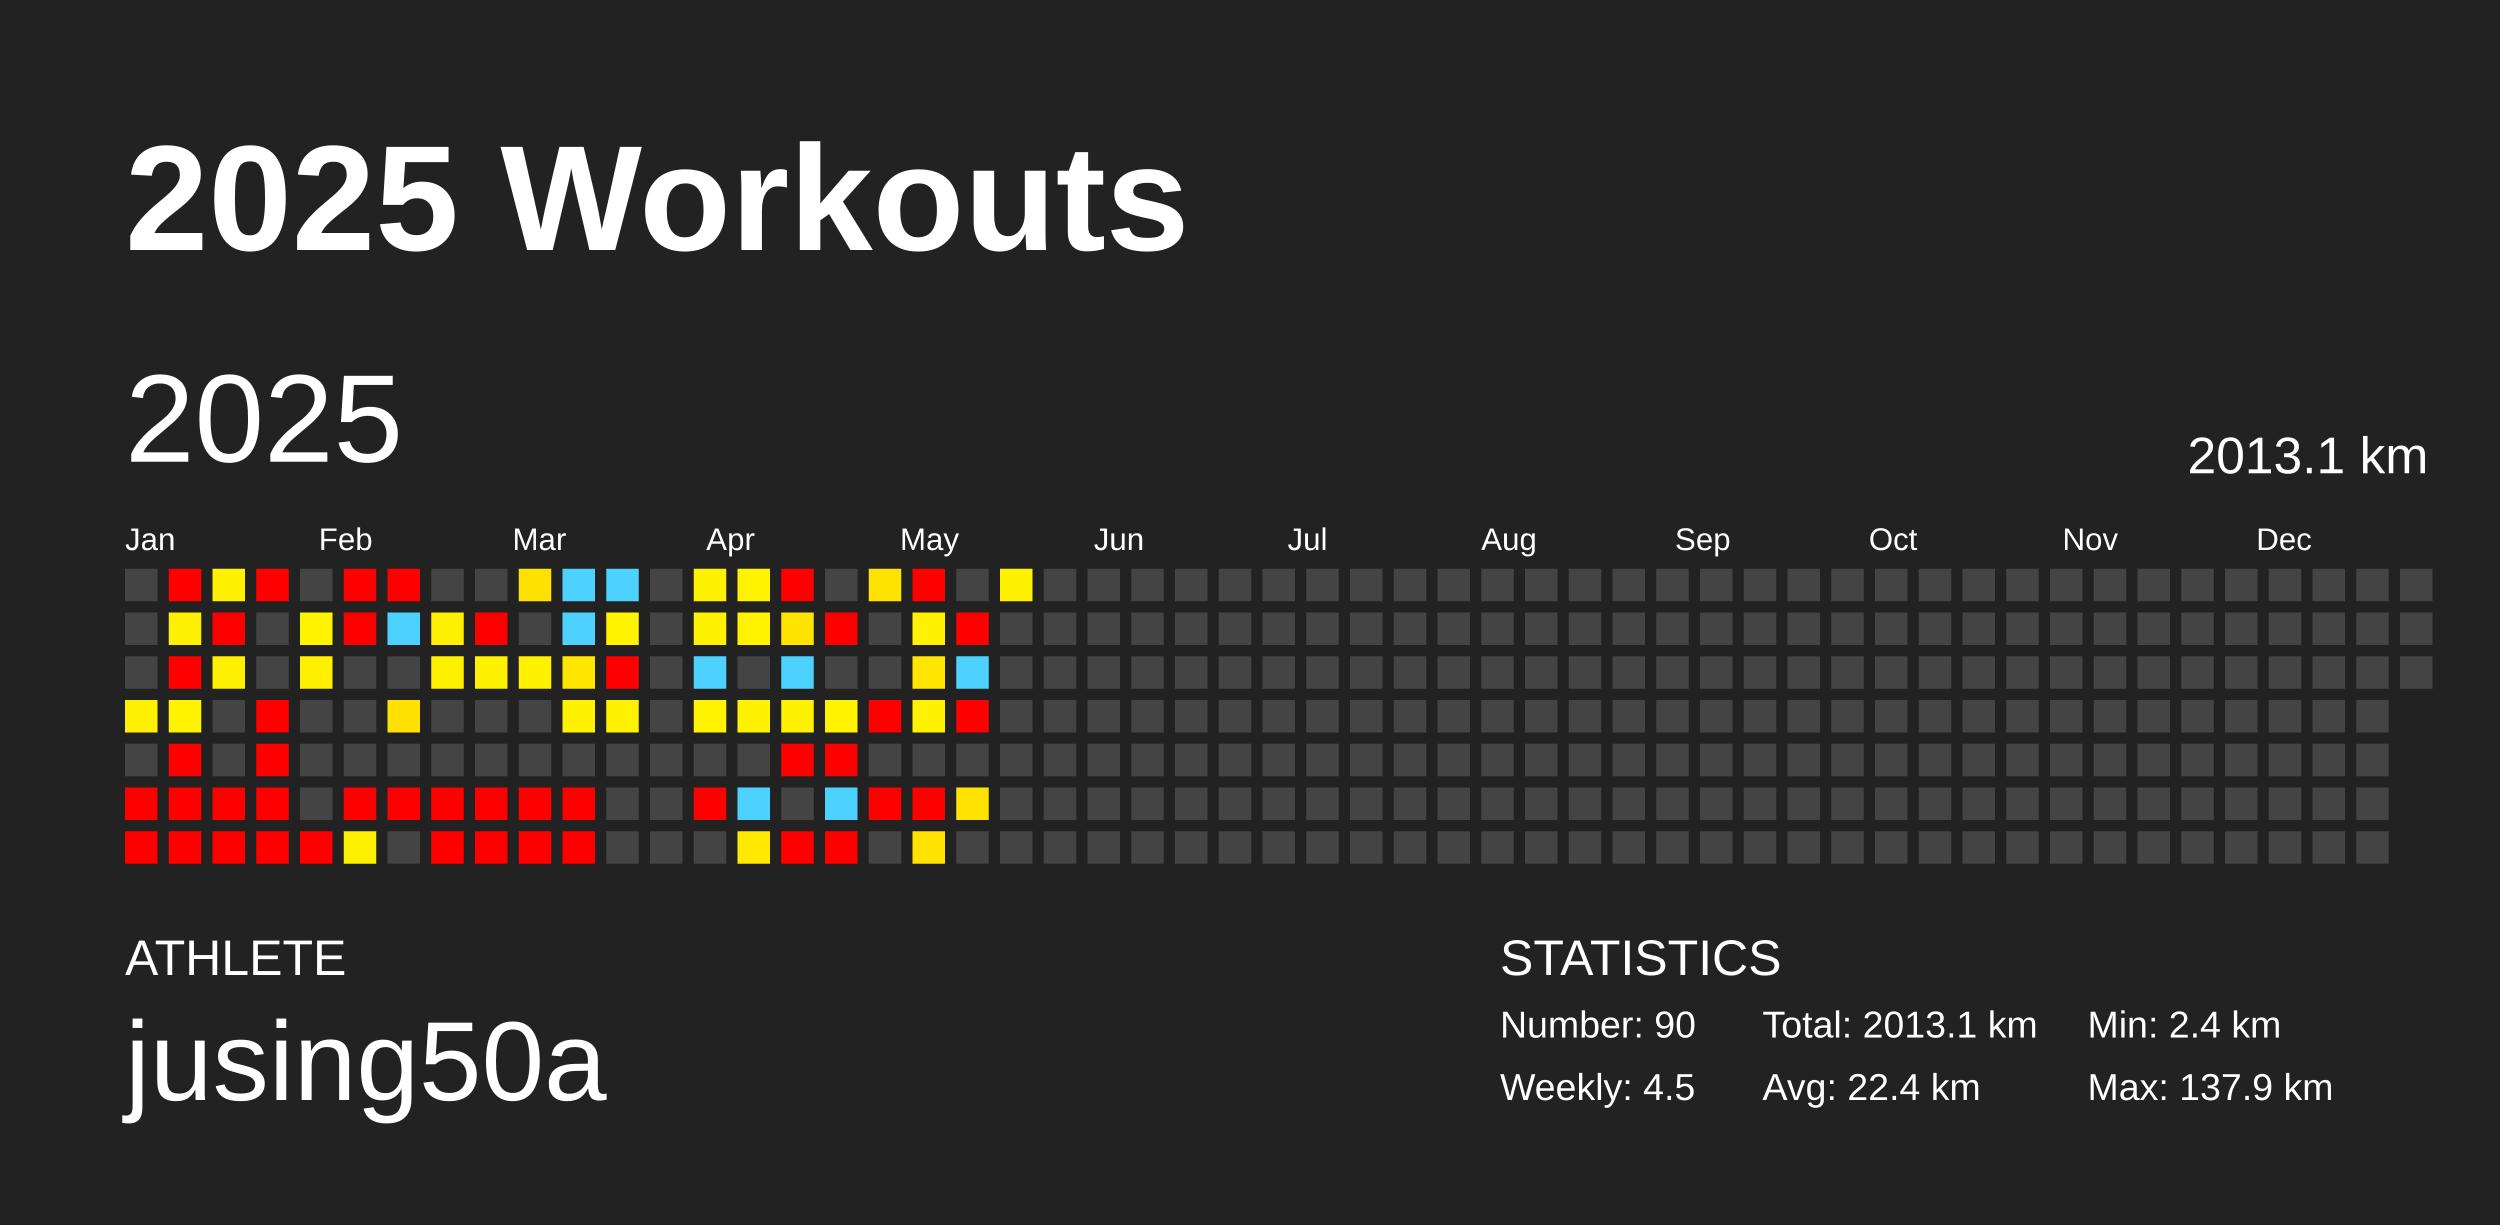
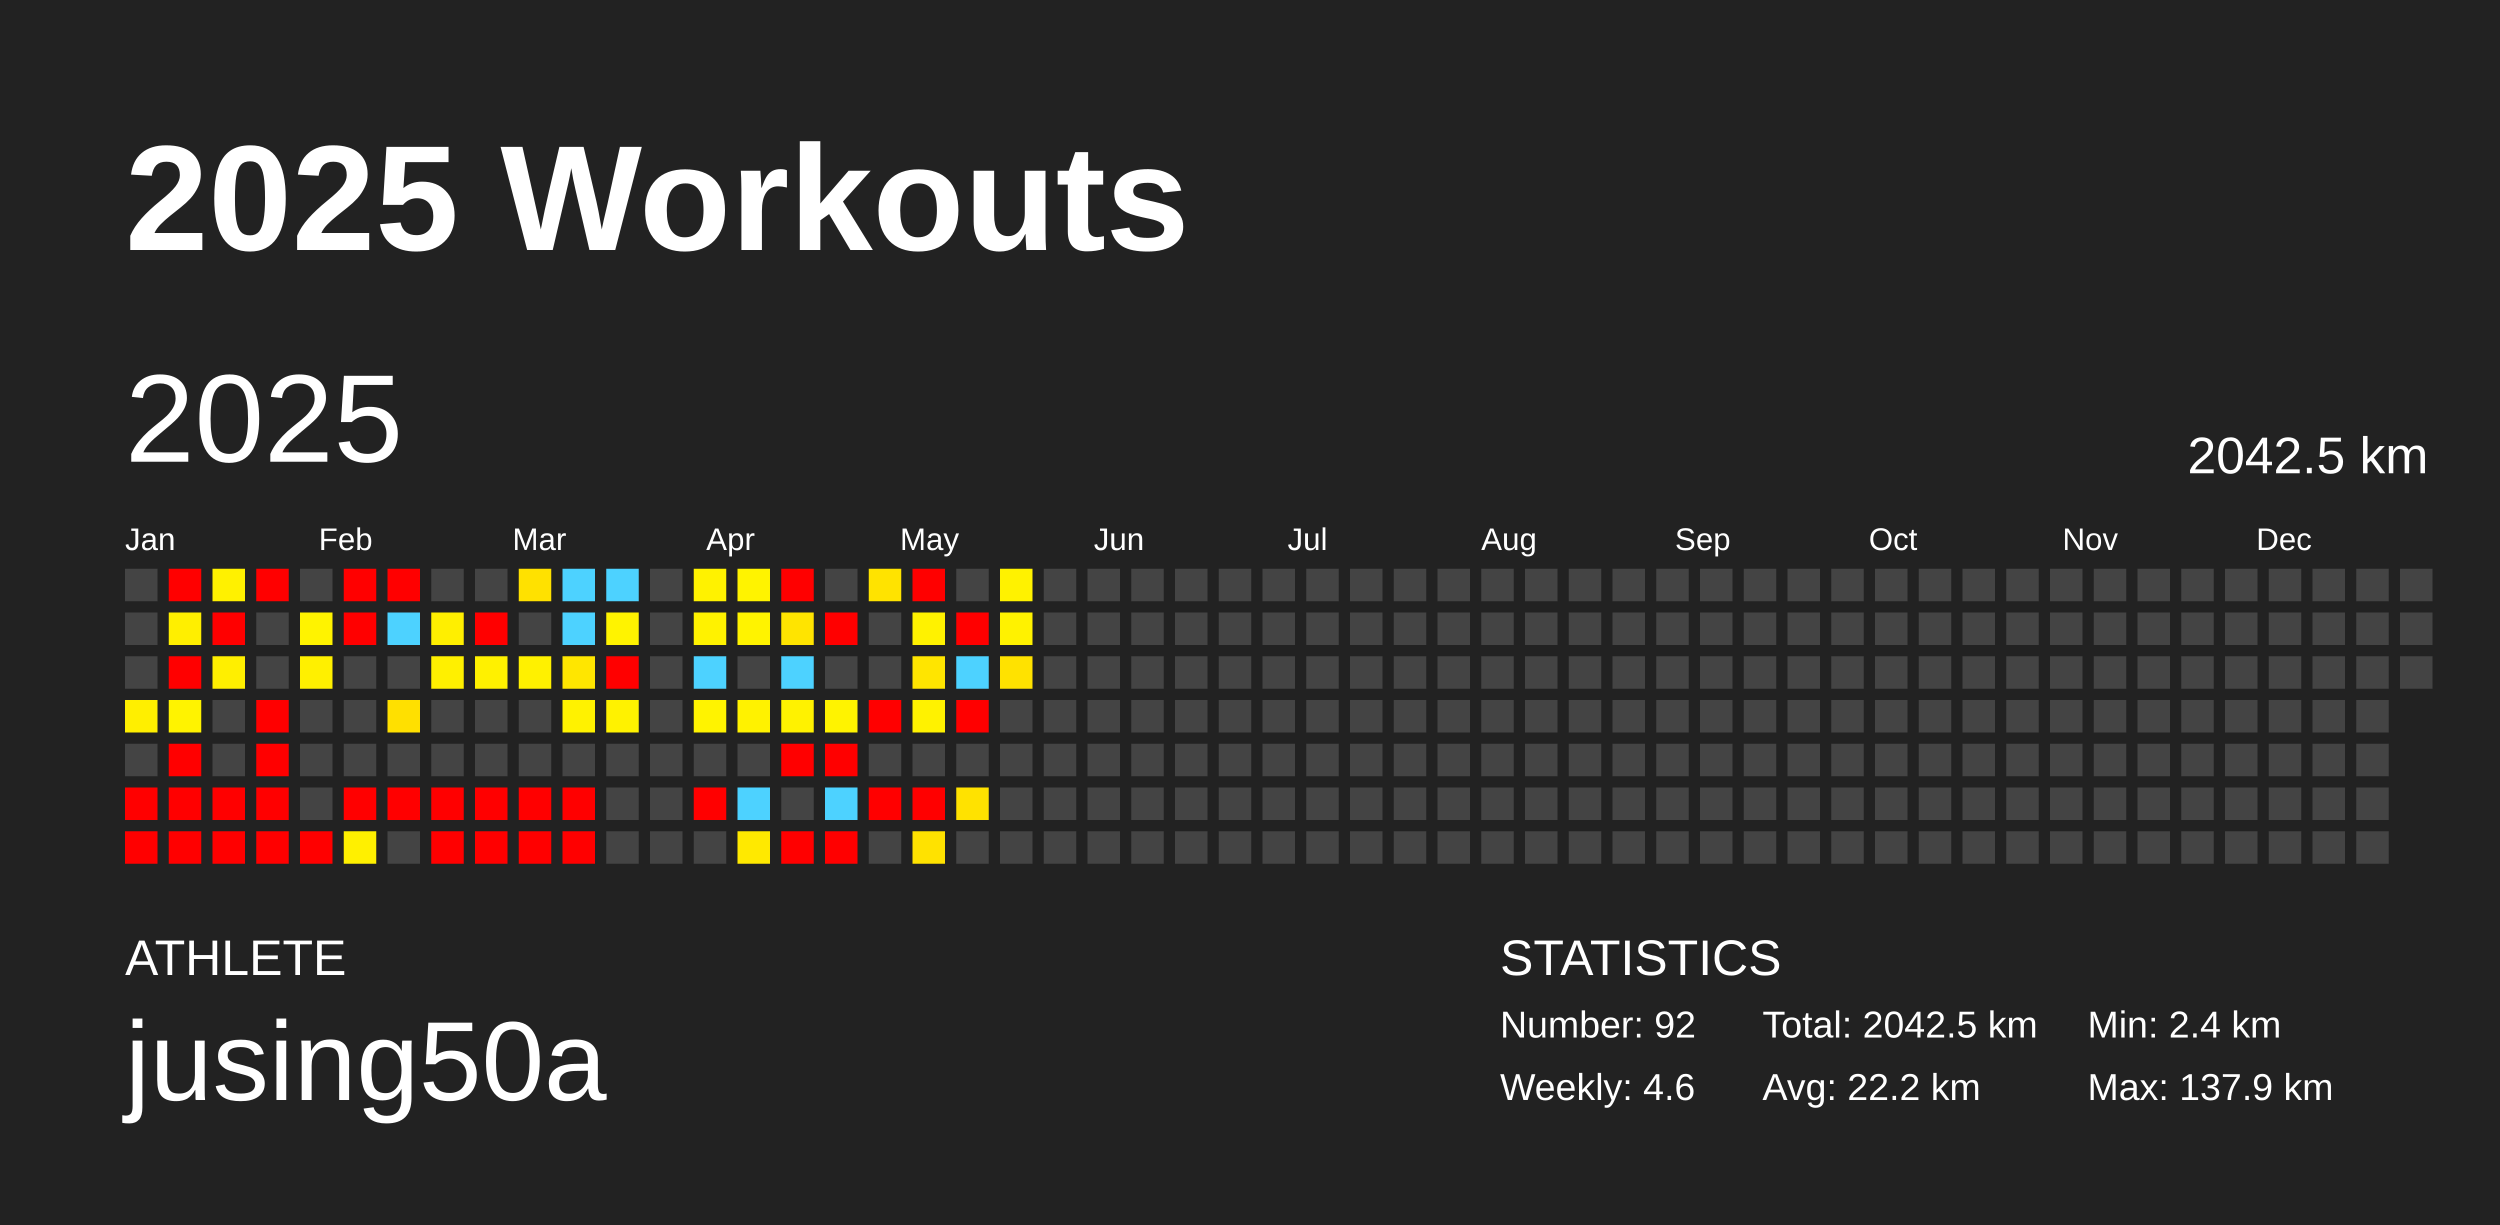
<svg xmlns="http://www.w3.org/2000/svg" baseProfile="full" height="98mm" version="1.1" viewBox="0,0,200,98" width="200mm">
  <defs />
  <rect fill="#222222" height="98" width="200" x="0" y="0" />
  <text fill="#FFFFFF" style="font-size:12px; font-family:Arial; font-weight:bold;" x="10" y="20">2025 Workouts</text>
  <text fill="#FFFFFF" style="font-size:4px; font-family:Arial" x="10" y="78">ATHLETE</text>
  <text fill="#FFFFFF" style="font-size:9px; font-family:Arial" x="10" y="88">jusing50a</text>
  <text fill="#FFFFFF" style="font-size:4px; font-family:Arial" x="120" y="78">STATISTICS</text>
-   <text fill="#FFFFFF" style="font-size:3px; font-family:Arial" x="120" y="83">Number: 90</text>
-   <text fill="#FFFFFF" style="font-size:3px; font-family:Arial" x="120" y="88">Weekly: 4.5</text>
-   <text fill="#FFFFFF" style="font-size:3px; font-family:Arial" x="141" y="83">Total: 2013.1 km</text>
-   <text fill="#FFFFFF" style="font-size:3px; font-family:Arial" x="141" y="88">Avg: 22.4 km</text>
+   <text fill="#FFFFFF" style="font-size:3px; font-family:Arial" x="120" y="83">Number: 92</text>
+   <text fill="#FFFFFF" style="font-size:3px; font-family:Arial" x="120" y="88">Weekly: 4.6</text>
+   <text fill="#FFFFFF" style="font-size:3px; font-family:Arial" x="141" y="83">Total: 2042.5 km</text>
+   <text fill="#FFFFFF" style="font-size:3px; font-family:Arial" x="141" y="88">Avg: 22.2 km</text>
  <text fill="#FFFFFF" style="font-size:3px; font-family:Arial" x="167" y="83">Min: 2.4 km</text>
  <text fill="#FFFFFF" style="font-size:3px; font-family:Arial" x="167" y="88">Max: 137.9 km</text>
  <text dominant-baseline="hanging" fill="#FFFFFF" style="font-size:10.0px; font-family:Arial;" x="10" y="30">2025</text>
-   <text dominant-baseline="hanging" fill="#FFFFFF" style="font-size:4.125px; font-family:Arial;" x="175" y="35">2013.1 km</text>
+   <text dominant-baseline="hanging" fill="#FFFFFF" style="font-size:4.125px; font-family:Arial;" x="175" y="35">2042.5 km</text>
  <text fill="#FFFFFF" style="font-size:2.5px; font-family:Arial" x="10.0" y="44">Jan</text>
  <text fill="#FFFFFF" style="font-size:2.5px; font-family:Arial" x="25.5" y="44">Feb</text>
  <text fill="#FFFFFF" style="font-size:2.5px; font-family:Arial" x="41.0" y="44">Mar</text>
  <text fill="#FFFFFF" style="font-size:2.5px; font-family:Arial" x="56.5" y="44">Apr</text>
  <text fill="#FFFFFF" style="font-size:2.5px; font-family:Arial" x="72.0" y="44">May</text>
  <text fill="#FFFFFF" style="font-size:2.5px; font-family:Arial" x="87.5" y="44">Jun</text>
  <text fill="#FFFFFF" style="font-size:2.5px; font-family:Arial" x="103.0" y="44">Jul</text>
  <text fill="#FFFFFF" style="font-size:2.5px; font-family:Arial" x="118.5" y="44">Aug</text>
  <text fill="#FFFFFF" style="font-size:2.5px; font-family:Arial" x="134.0" y="44">Sep</text>
  <text fill="#FFFFFF" style="font-size:2.5px; font-family:Arial" x="149.5" y="44">Oct</text>
  <text fill="#FFFFFF" style="font-size:2.5px; font-family:Arial" x="165.0" y="44">Nov</text>
  <text fill="#FFFFFF" style="font-size:2.5px; font-family:Arial" x="180.5" y="44">Dec</text>
  <rect fill="#444444" height="2.6" width="2.6" x="10.0" y="45.5" />
  <rect fill="#444444" height="2.6" width="2.6" x="10.0" y="49.0" />
  <rect fill="#444444" height="2.6" width="2.6" x="10.0" y="52.5" />
  <rect fill="#ffef00" height="2.6" width="2.6" x="10.0" y="56.0" />
  <rect fill="#444444" height="2.6" width="2.6" x="10.0" y="59.5" />
  <rect fill="red" height="2.6" width="2.6" x="10.0" y="63.0" />
  <rect fill="red" height="2.6" width="2.6" x="10.0" y="66.5" />
  <rect fill="red" height="2.6" width="2.6" x="13.5" y="45.5" />
  <rect fill="#ffef00" height="2.6" width="2.6" x="13.5" y="49.0" />
  <rect fill="red" height="2.6" width="2.6" x="13.5" y="52.5" />
  <rect fill="#fff300" height="2.6" width="2.6" x="13.5" y="56.0" />
  <rect fill="red" height="2.6" width="2.6" x="13.5" y="59.5" />
  <rect fill="red" height="2.6" width="2.6" x="13.5" y="63.0" />
  <rect fill="red" height="2.6" width="2.6" x="13.5" y="66.5" />
  <rect fill="#fff100" height="2.6" width="2.6" x="17.0" y="45.5" />
  <rect fill="red" height="2.6" width="2.6" x="17.0" y="49.0" />
  <rect fill="#ffef00" height="2.6" width="2.6" x="17.0" y="52.5" />
  <rect fill="#444444" height="2.6" width="2.6" x="17.0" y="56.0" />
  <rect fill="#444444" height="2.6" width="2.6" x="17.0" y="59.5" />
  <rect fill="red" height="2.6" width="2.6" x="17.0" y="63.0" />
  <rect fill="red" height="2.6" width="2.6" x="17.0" y="66.5" />
  <rect fill="red" height="2.6" width="2.6" x="20.5" y="45.5" />
  <rect fill="#444444" height="2.6" width="2.6" x="20.5" y="49.0" />
  <rect fill="#444444" height="2.6" width="2.6" x="20.5" y="52.5" />
  <rect fill="red" height="2.6" width="2.6" x="20.5" y="56.0" />
  <rect fill="red" height="2.6" width="2.6" x="20.5" y="59.5" />
  <rect fill="red" height="2.6" width="2.6" x="20.5" y="63.0" />
  <rect fill="red" height="2.6" width="2.6" x="20.5" y="66.5" />
  <rect fill="#444444" height="2.6" width="2.6" x="24.0" y="45.5" />
  <rect fill="#fff300" height="2.6" width="2.6" x="24.0" y="49.0" />
  <rect fill="#fff000" height="2.6" width="2.6" x="24.0" y="52.5" />
  <rect fill="#444444" height="2.6" width="2.6" x="24.0" y="56.0" />
  <rect fill="#444444" height="2.6" width="2.6" x="24.0" y="59.5" />
  <rect fill="#444444" height="2.6" width="2.6" x="24.0" y="63.0" />
  <rect fill="red" height="2.6" width="2.6" x="24.0" y="66.5" />
  <rect fill="red" height="2.6" width="2.6" x="27.5" y="45.5" />
  <rect fill="red" height="2.6" width="2.6" x="27.5" y="49.0" />
  <rect fill="#444444" height="2.6" width="2.6" x="27.5" y="52.5" />
  <rect fill="#444444" height="2.6" width="2.6" x="27.5" y="56.0" />
  <rect fill="#444444" height="2.6" width="2.6" x="27.5" y="59.5" />
  <rect fill="red" height="2.6" width="2.6" x="27.5" y="63.0" />
  <rect fill="#fff000" height="2.6" width="2.6" x="27.5" y="66.5" />
  <rect fill="red" height="2.6" width="2.6" x="31.0" y="45.5" />
  <rect fill="#4dd2ff" height="2.6" width="2.6" x="31.0" y="49.0" />
  <rect fill="#444444" height="2.6" width="2.6" x="31.0" y="52.5" />
  <rect fill="#ffe000" height="2.6" width="2.6" x="31.0" y="56.0" />
  <rect fill="#444444" height="2.6" width="2.6" x="31.0" y="59.5" />
  <rect fill="red" height="2.6" width="2.6" x="31.0" y="63.0" />
  <rect fill="#444444" height="2.6" width="2.6" x="31.0" y="66.5" />
  <rect fill="#444444" height="2.6" width="2.6" x="34.5" y="45.5" />
  <rect fill="#ffef00" height="2.6" width="2.6" x="34.5" y="49.0" />
  <rect fill="#fff000" height="2.6" width="2.6" x="34.5" y="52.5" />
  <rect fill="#444444" height="2.6" width="2.6" x="34.5" y="56.0" />
  <rect fill="#444444" height="2.6" width="2.6" x="34.5" y="59.5" />
  <rect fill="red" height="2.6" width="2.6" x="34.5" y="63.0" />
  <rect fill="red" height="2.6" width="2.6" x="34.5" y="66.5" />
  <rect fill="#444444" height="2.6" width="2.6" x="38.0" y="45.5" />
  <rect fill="red" height="2.6" width="2.6" x="38.0" y="49.0" />
  <rect fill="#fff100" height="2.6" width="2.6" x="38.0" y="52.5" />
  <rect fill="#444444" height="2.6" width="2.6" x="38.0" y="56.0" />
  <rect fill="#444444" height="2.6" width="2.6" x="38.0" y="59.5" />
  <rect fill="red" height="2.6" width="2.6" x="38.0" y="63.0" />
  <rect fill="red" height="2.6" width="2.6" x="38.0" y="66.5" />
  <rect fill="#ffe100" height="2.6" width="2.6" x="41.5" y="45.5" />
  <rect fill="#444444" height="2.6" width="2.6" x="41.5" y="49.0" />
  <rect fill="#fff100" height="2.6" width="2.6" x="41.5" y="52.5" />
  <rect fill="#444444" height="2.6" width="2.6" x="41.5" y="56.0" />
  <rect fill="#444444" height="2.6" width="2.6" x="41.5" y="59.5" />
  <rect fill="red" height="2.6" width="2.6" x="41.5" y="63.0" />
  <rect fill="red" height="2.6" width="2.6" x="41.5" y="66.5" />
  <rect fill="#4dd2ff" height="2.6" width="2.6" x="45.0" y="45.5" />
  <rect fill="#4dd2ff" height="2.6" width="2.6" x="45.0" y="49.0" />
  <rect fill="#ffe600" height="2.6" width="2.6" x="45.0" y="52.5" />
  <rect fill="#fff200" height="2.6" width="2.6" x="45.0" y="56.0" />
  <rect fill="#444444" height="2.6" width="2.6" x="45.0" y="59.5" />
  <rect fill="red" height="2.6" width="2.6" x="45.0" y="63.0" />
  <rect fill="red" height="2.6" width="2.6" x="45.0" y="66.5" />
  <rect fill="#4dd2ff" height="2.6" width="2.6" x="48.5" y="45.5" />
  <rect fill="#fff300" height="2.6" width="2.6" x="48.5" y="49.0" />
  <rect fill="red" height="2.6" width="2.6" x="48.5" y="52.5" />
  <rect fill="#fff200" height="2.6" width="2.6" x="48.5" y="56.0" />
  <rect fill="#444444" height="2.6" width="2.6" x="48.5" y="59.5" />
  <rect fill="#444444" height="2.6" width="2.6" x="48.5" y="63.0" />
  <rect fill="#444444" height="2.6" width="2.6" x="48.5" y="66.5" />
  <rect fill="#444444" height="2.6" width="2.6" x="52.0" y="45.5" />
  <rect fill="#444444" height="2.6" width="2.6" x="52.0" y="49.0" />
  <rect fill="#444444" height="2.6" width="2.6" x="52.0" y="52.5" />
  <rect fill="#444444" height="2.6" width="2.6" x="52.0" y="56.0" />
  <rect fill="#444444" height="2.6" width="2.6" x="52.0" y="59.5" />
  <rect fill="#444444" height="2.6" width="2.6" x="52.0" y="63.0" />
  <rect fill="#444444" height="2.6" width="2.6" x="52.0" y="66.5" />
  <rect fill="#fff200" height="2.6" width="2.6" x="55.5" y="45.5" />
  <rect fill="#fff200" height="2.6" width="2.6" x="55.5" y="49.0" />
  <rect fill="#4dd2ff" height="2.6" width="2.6" x="55.5" y="52.5" />
  <rect fill="#fff300" height="2.6" width="2.6" x="55.5" y="56.0" />
  <rect fill="#444444" height="2.6" width="2.6" x="55.5" y="59.5" />
  <rect fill="red" height="2.6" width="2.6" x="55.5" y="63.0" />
  <rect fill="#444444" height="2.6" width="2.6" x="55.5" y="66.5" />
  <rect fill="#fff300" height="2.6" width="2.6" x="59.0" y="45.5" />
  <rect fill="#fff300" height="2.6" width="2.6" x="59.0" y="49.0" />
  <rect fill="#444444" height="2.6" width="2.6" x="59.0" y="52.5" />
  <rect fill="#fff200" height="2.6" width="2.6" x="59.0" y="56.0" />
  <rect fill="#444444" height="2.6" width="2.6" x="59.0" y="59.5" />
  <rect fill="#4dd2ff" height="2.6" width="2.6" x="59.0" y="63.0" />
  <rect fill="#ffe900" height="2.6" width="2.6" x="59.0" y="66.5" />
  <rect fill="red" height="2.6" width="2.6" x="62.5" y="45.5" />
  <rect fill="#ffe400" height="2.6" width="2.6" x="62.5" y="49.0" />
  <rect fill="#4dd2ff" height="2.6" width="2.6" x="62.5" y="52.5" />
  <rect fill="#fff200" height="2.6" width="2.6" x="62.5" y="56.0" />
  <rect fill="red" height="2.6" width="2.6" x="62.5" y="59.5" />
  <rect fill="#444444" height="2.6" width="2.6" x="62.5" y="63.0" />
  <rect fill="red" height="2.6" width="2.6" x="62.5" y="66.5" />
  <rect fill="#444444" height="2.6" width="2.6" x="66.0" y="45.5" />
  <rect fill="red" height="2.6" width="2.6" x="66.0" y="49.0" />
  <rect fill="#444444" height="2.6" width="2.6" x="66.0" y="52.5" />
  <rect fill="#fff300" height="2.6" width="2.6" x="66.0" y="56.0" />
  <rect fill="red" height="2.6" width="2.6" x="66.0" y="59.5" />
  <rect fill="#4dd2ff" height="2.6" width="2.6" x="66.0" y="63.0" />
  <rect fill="red" height="2.6" width="2.6" x="66.0" y="66.5" />
  <rect fill="#ffe300" height="2.6" width="2.6" x="69.5" y="45.5" />
  <rect fill="#444444" height="2.6" width="2.6" x="69.5" y="49.0" />
  <rect fill="#444444" height="2.6" width="2.6" x="69.5" y="52.5" />
  <rect fill="red" height="2.6" width="2.6" x="69.5" y="56.0" />
  <rect fill="#444444" height="2.6" width="2.6" x="69.5" y="59.5" />
  <rect fill="red" height="2.6" width="2.6" x="69.5" y="63.0" />
  <rect fill="#444444" height="2.6" width="2.6" x="69.5" y="66.5" />
  <rect fill="red" height="2.6" width="2.6" x="73.0" y="45.5" />
  <rect fill="#fff200" height="2.6" width="2.6" x="73.0" y="49.0" />
  <rect fill="#ffe500" height="2.6" width="2.6" x="73.0" y="52.5" />
  <rect fill="#fff200" height="2.6" width="2.6" x="73.0" y="56.0" />
  <rect fill="#444444" height="2.6" width="2.6" x="73.0" y="59.5" />
  <rect fill="red" height="2.6" width="2.6" x="73.0" y="63.0" />
  <rect fill="#ffe200" height="2.6" width="2.6" x="73.0" y="66.5" />
  <rect fill="#444444" height="2.6" width="2.6" x="76.5" y="45.5" />
  <rect fill="red" height="2.6" width="2.6" x="76.5" y="49.0" />
  <rect fill="#4dd2ff" height="2.6" width="2.6" x="76.5" y="52.5" />
  <rect fill="red" height="2.6" width="2.6" x="76.5" y="56.0" />
  <rect fill="#444444" height="2.6" width="2.6" x="76.5" y="59.5" />
  <rect fill="#ffe200" height="2.6" width="2.6" x="76.5" y="63.0" />
  <rect fill="#444444" height="2.6" width="2.6" x="76.5" y="66.5" />
  <rect fill="#fff200" height="2.6" width="2.6" x="80.0" y="45.5" />
-   <rect fill="#444444" height="2.6" width="2.6" x="80.0" y="49.0" />
-   <rect fill="#444444" height="2.6" width="2.6" x="80.0" y="52.5" />
+   <rect fill="#fff200" height="2.6" width="2.6" x="80.0" y="49.0" />
+   <rect fill="#ffe200" height="2.6" width="2.6" x="80.0" y="52.5" />
  <rect fill="#444444" height="2.6" width="2.6" x="80.0" y="56.0" />
  <rect fill="#444444" height="2.6" width="2.6" x="80.0" y="59.5" />
  <rect fill="#444444" height="2.6" width="2.6" x="80.0" y="63.0" />
  <rect fill="#444444" height="2.6" width="2.6" x="80.0" y="66.5" />
  <rect fill="#444444" height="2.6" width="2.6" x="83.5" y="45.5" />
  <rect fill="#444444" height="2.6" width="2.6" x="83.5" y="49.0" />
  <rect fill="#444444" height="2.6" width="2.6" x="83.5" y="52.5" />
  <rect fill="#444444" height="2.6" width="2.6" x="83.5" y="56.0" />
  <rect fill="#444444" height="2.6" width="2.6" x="83.5" y="59.5" />
  <rect fill="#444444" height="2.6" width="2.6" x="83.5" y="63.0" />
  <rect fill="#444444" height="2.6" width="2.6" x="83.5" y="66.5" />
  <rect fill="#444444" height="2.6" width="2.6" x="87.0" y="45.5" />
  <rect fill="#444444" height="2.6" width="2.6" x="87.0" y="49.0" />
  <rect fill="#444444" height="2.6" width="2.6" x="87.0" y="52.5" />
  <rect fill="#444444" height="2.6" width="2.6" x="87.0" y="56.0" />
  <rect fill="#444444" height="2.6" width="2.6" x="87.0" y="59.5" />
  <rect fill="#444444" height="2.6" width="2.6" x="87.0" y="63.0" />
  <rect fill="#444444" height="2.6" width="2.6" x="87.0" y="66.5" />
  <rect fill="#444444" height="2.6" width="2.6" x="90.5" y="45.5" />
  <rect fill="#444444" height="2.6" width="2.6" x="90.5" y="49.0" />
  <rect fill="#444444" height="2.6" width="2.6" x="90.5" y="52.5" />
  <rect fill="#444444" height="2.6" width="2.6" x="90.5" y="56.0" />
  <rect fill="#444444" height="2.6" width="2.6" x="90.5" y="59.5" />
  <rect fill="#444444" height="2.6" width="2.6" x="90.5" y="63.0" />
  <rect fill="#444444" height="2.6" width="2.6" x="90.5" y="66.5" />
  <rect fill="#444444" height="2.6" width="2.6" x="94.0" y="45.5" />
  <rect fill="#444444" height="2.6" width="2.6" x="94.0" y="49.0" />
  <rect fill="#444444" height="2.6" width="2.6" x="94.0" y="52.5" />
  <rect fill="#444444" height="2.6" width="2.6" x="94.0" y="56.0" />
  <rect fill="#444444" height="2.6" width="2.6" x="94.0" y="59.5" />
  <rect fill="#444444" height="2.6" width="2.6" x="94.0" y="63.0" />
  <rect fill="#444444" height="2.6" width="2.6" x="94.0" y="66.5" />
  <rect fill="#444444" height="2.6" width="2.6" x="97.5" y="45.5" />
  <rect fill="#444444" height="2.6" width="2.6" x="97.5" y="49.0" />
  <rect fill="#444444" height="2.6" width="2.6" x="97.5" y="52.5" />
  <rect fill="#444444" height="2.6" width="2.6" x="97.5" y="56.0" />
  <rect fill="#444444" height="2.6" width="2.6" x="97.5" y="59.5" />
  <rect fill="#444444" height="2.6" width="2.6" x="97.5" y="63.0" />
  <rect fill="#444444" height="2.6" width="2.6" x="97.5" y="66.5" />
  <rect fill="#444444" height="2.6" width="2.6" x="101.0" y="45.5" />
  <rect fill="#444444" height="2.6" width="2.6" x="101.0" y="49.0" />
  <rect fill="#444444" height="2.6" width="2.6" x="101.0" y="52.5" />
  <rect fill="#444444" height="2.6" width="2.6" x="101.0" y="56.0" />
  <rect fill="#444444" height="2.6" width="2.6" x="101.0" y="59.5" />
  <rect fill="#444444" height="2.6" width="2.6" x="101.0" y="63.0" />
  <rect fill="#444444" height="2.6" width="2.6" x="101.0" y="66.5" />
  <rect fill="#444444" height="2.6" width="2.6" x="104.5" y="45.5" />
  <rect fill="#444444" height="2.6" width="2.6" x="104.5" y="49.0" />
  <rect fill="#444444" height="2.6" width="2.6" x="104.5" y="52.5" />
  <rect fill="#444444" height="2.6" width="2.6" x="104.5" y="56.0" />
  <rect fill="#444444" height="2.6" width="2.6" x="104.5" y="59.5" />
  <rect fill="#444444" height="2.6" width="2.6" x="104.5" y="63.0" />
  <rect fill="#444444" height="2.6" width="2.6" x="104.5" y="66.5" />
  <rect fill="#444444" height="2.6" width="2.6" x="108.0" y="45.5" />
  <rect fill="#444444" height="2.6" width="2.6" x="108.0" y="49.0" />
  <rect fill="#444444" height="2.6" width="2.6" x="108.0" y="52.5" />
  <rect fill="#444444" height="2.6" width="2.6" x="108.0" y="56.0" />
  <rect fill="#444444" height="2.6" width="2.6" x="108.0" y="59.5" />
  <rect fill="#444444" height="2.6" width="2.6" x="108.0" y="63.0" />
  <rect fill="#444444" height="2.6" width="2.6" x="108.0" y="66.5" />
  <rect fill="#444444" height="2.6" width="2.6" x="111.5" y="45.5" />
  <rect fill="#444444" height="2.6" width="2.6" x="111.5" y="49.0" />
  <rect fill="#444444" height="2.6" width="2.6" x="111.5" y="52.5" />
  <rect fill="#444444" height="2.6" width="2.6" x="111.5" y="56.0" />
  <rect fill="#444444" height="2.6" width="2.6" x="111.5" y="59.5" />
  <rect fill="#444444" height="2.6" width="2.6" x="111.5" y="63.0" />
  <rect fill="#444444" height="2.6" width="2.6" x="111.5" y="66.5" />
  <rect fill="#444444" height="2.6" width="2.6" x="115.0" y="45.5" />
  <rect fill="#444444" height="2.6" width="2.6" x="115.0" y="49.0" />
  <rect fill="#444444" height="2.6" width="2.6" x="115.0" y="52.5" />
  <rect fill="#444444" height="2.6" width="2.6" x="115.0" y="56.0" />
  <rect fill="#444444" height="2.6" width="2.6" x="115.0" y="59.5" />
  <rect fill="#444444" height="2.6" width="2.6" x="115.0" y="63.0" />
  <rect fill="#444444" height="2.6" width="2.6" x="115.0" y="66.5" />
  <rect fill="#444444" height="2.6" width="2.6" x="118.5" y="45.5" />
  <rect fill="#444444" height="2.6" width="2.6" x="118.5" y="49.0" />
  <rect fill="#444444" height="2.6" width="2.6" x="118.5" y="52.5" />
  <rect fill="#444444" height="2.6" width="2.6" x="118.5" y="56.0" />
  <rect fill="#444444" height="2.6" width="2.6" x="118.5" y="59.5" />
  <rect fill="#444444" height="2.6" width="2.6" x="118.5" y="63.0" />
  <rect fill="#444444" height="2.6" width="2.6" x="118.5" y="66.5" />
  <rect fill="#444444" height="2.6" width="2.6" x="122.0" y="45.5" />
  <rect fill="#444444" height="2.6" width="2.6" x="122.0" y="49.0" />
  <rect fill="#444444" height="2.6" width="2.6" x="122.0" y="52.5" />
  <rect fill="#444444" height="2.6" width="2.6" x="122.0" y="56.0" />
  <rect fill="#444444" height="2.6" width="2.6" x="122.0" y="59.5" />
  <rect fill="#444444" height="2.6" width="2.6" x="122.0" y="63.0" />
  <rect fill="#444444" height="2.6" width="2.6" x="122.0" y="66.5" />
  <rect fill="#444444" height="2.6" width="2.6" x="125.5" y="45.5" />
  <rect fill="#444444" height="2.6" width="2.6" x="125.5" y="49.0" />
  <rect fill="#444444" height="2.6" width="2.6" x="125.5" y="52.5" />
  <rect fill="#444444" height="2.6" width="2.6" x="125.5" y="56.0" />
  <rect fill="#444444" height="2.6" width="2.6" x="125.5" y="59.5" />
  <rect fill="#444444" height="2.6" width="2.6" x="125.5" y="63.0" />
  <rect fill="#444444" height="2.6" width="2.6" x="125.5" y="66.5" />
  <rect fill="#444444" height="2.6" width="2.6" x="129.0" y="45.5" />
  <rect fill="#444444" height="2.6" width="2.6" x="129.0" y="49.0" />
  <rect fill="#444444" height="2.6" width="2.6" x="129.0" y="52.5" />
  <rect fill="#444444" height="2.6" width="2.6" x="129.0" y="56.0" />
  <rect fill="#444444" height="2.6" width="2.6" x="129.0" y="59.5" />
  <rect fill="#444444" height="2.6" width="2.6" x="129.0" y="63.0" />
  <rect fill="#444444" height="2.6" width="2.6" x="129.0" y="66.5" />
  <rect fill="#444444" height="2.6" width="2.6" x="132.5" y="45.5" />
  <rect fill="#444444" height="2.6" width="2.6" x="132.5" y="49.0" />
  <rect fill="#444444" height="2.6" width="2.6" x="132.5" y="52.5" />
  <rect fill="#444444" height="2.6" width="2.6" x="132.5" y="56.0" />
  <rect fill="#444444" height="2.6" width="2.6" x="132.5" y="59.5" />
  <rect fill="#444444" height="2.6" width="2.6" x="132.5" y="63.0" />
  <rect fill="#444444" height="2.6" width="2.6" x="132.5" y="66.5" />
  <rect fill="#444444" height="2.6" width="2.6" x="136.0" y="45.5" />
  <rect fill="#444444" height="2.6" width="2.6" x="136.0" y="49.0" />
  <rect fill="#444444" height="2.6" width="2.6" x="136.0" y="52.5" />
  <rect fill="#444444" height="2.6" width="2.6" x="136.0" y="56.0" />
  <rect fill="#444444" height="2.6" width="2.6" x="136.0" y="59.5" />
  <rect fill="#444444" height="2.6" width="2.6" x="136.0" y="63.0" />
  <rect fill="#444444" height="2.6" width="2.6" x="136.0" y="66.5" />
  <rect fill="#444444" height="2.6" width="2.6" x="139.5" y="45.5" />
  <rect fill="#444444" height="2.6" width="2.6" x="139.5" y="49.0" />
  <rect fill="#444444" height="2.6" width="2.6" x="139.5" y="52.5" />
  <rect fill="#444444" height="2.6" width="2.6" x="139.5" y="56.0" />
  <rect fill="#444444" height="2.6" width="2.6" x="139.5" y="59.5" />
  <rect fill="#444444" height="2.6" width="2.6" x="139.5" y="63.0" />
  <rect fill="#444444" height="2.6" width="2.6" x="139.5" y="66.5" />
  <rect fill="#444444" height="2.6" width="2.6" x="143.0" y="45.5" />
  <rect fill="#444444" height="2.6" width="2.6" x="143.0" y="49.0" />
  <rect fill="#444444" height="2.6" width="2.6" x="143.0" y="52.5" />
  <rect fill="#444444" height="2.6" width="2.6" x="143.0" y="56.0" />
  <rect fill="#444444" height="2.6" width="2.6" x="143.0" y="59.5" />
  <rect fill="#444444" height="2.6" width="2.6" x="143.0" y="63.0" />
  <rect fill="#444444" height="2.6" width="2.6" x="143.0" y="66.5" />
  <rect fill="#444444" height="2.6" width="2.6" x="146.5" y="45.5" />
  <rect fill="#444444" height="2.6" width="2.6" x="146.5" y="49.0" />
  <rect fill="#444444" height="2.6" width="2.6" x="146.5" y="52.5" />
  <rect fill="#444444" height="2.6" width="2.6" x="146.5" y="56.0" />
  <rect fill="#444444" height="2.6" width="2.6" x="146.5" y="59.5" />
  <rect fill="#444444" height="2.6" width="2.6" x="146.5" y="63.0" />
  <rect fill="#444444" height="2.6" width="2.6" x="146.5" y="66.5" />
  <rect fill="#444444" height="2.6" width="2.6" x="150.0" y="45.5" />
  <rect fill="#444444" height="2.6" width="2.6" x="150.0" y="49.0" />
  <rect fill="#444444" height="2.6" width="2.6" x="150.0" y="52.5" />
  <rect fill="#444444" height="2.6" width="2.6" x="150.0" y="56.0" />
  <rect fill="#444444" height="2.6" width="2.6" x="150.0" y="59.5" />
  <rect fill="#444444" height="2.6" width="2.6" x="150.0" y="63.0" />
  <rect fill="#444444" height="2.6" width="2.6" x="150.0" y="66.5" />
  <rect fill="#444444" height="2.6" width="2.6" x="153.5" y="45.5" />
  <rect fill="#444444" height="2.6" width="2.6" x="153.5" y="49.0" />
  <rect fill="#444444" height="2.6" width="2.6" x="153.5" y="52.5" />
  <rect fill="#444444" height="2.6" width="2.6" x="153.5" y="56.0" />
  <rect fill="#444444" height="2.6" width="2.6" x="153.5" y="59.5" />
  <rect fill="#444444" height="2.6" width="2.6" x="153.5" y="63.0" />
  <rect fill="#444444" height="2.6" width="2.6" x="153.5" y="66.5" />
  <rect fill="#444444" height="2.6" width="2.6" x="157.0" y="45.5" />
  <rect fill="#444444" height="2.6" width="2.6" x="157.0" y="49.0" />
  <rect fill="#444444" height="2.6" width="2.6" x="157.0" y="52.5" />
  <rect fill="#444444" height="2.6" width="2.6" x="157.0" y="56.0" />
  <rect fill="#444444" height="2.6" width="2.6" x="157.0" y="59.5" />
  <rect fill="#444444" height="2.6" width="2.6" x="157.0" y="63.0" />
  <rect fill="#444444" height="2.6" width="2.6" x="157.0" y="66.5" />
  <rect fill="#444444" height="2.6" width="2.6" x="160.5" y="45.5" />
  <rect fill="#444444" height="2.6" width="2.6" x="160.5" y="49.0" />
  <rect fill="#444444" height="2.6" width="2.6" x="160.5" y="52.5" />
  <rect fill="#444444" height="2.6" width="2.6" x="160.5" y="56.0" />
  <rect fill="#444444" height="2.6" width="2.6" x="160.5" y="59.5" />
  <rect fill="#444444" height="2.6" width="2.6" x="160.5" y="63.0" />
  <rect fill="#444444" height="2.6" width="2.6" x="160.5" y="66.5" />
  <rect fill="#444444" height="2.6" width="2.6" x="164.0" y="45.5" />
  <rect fill="#444444" height="2.6" width="2.6" x="164.0" y="49.0" />
  <rect fill="#444444" height="2.6" width="2.6" x="164.0" y="52.5" />
  <rect fill="#444444" height="2.6" width="2.6" x="164.0" y="56.0" />
  <rect fill="#444444" height="2.6" width="2.6" x="164.0" y="59.5" />
  <rect fill="#444444" height="2.6" width="2.6" x="164.0" y="63.0" />
  <rect fill="#444444" height="2.6" width="2.6" x="164.0" y="66.5" />
  <rect fill="#444444" height="2.6" width="2.6" x="167.5" y="45.5" />
  <rect fill="#444444" height="2.6" width="2.6" x="167.5" y="49.0" />
  <rect fill="#444444" height="2.6" width="2.6" x="167.5" y="52.5" />
  <rect fill="#444444" height="2.6" width="2.6" x="167.5" y="56.0" />
  <rect fill="#444444" height="2.6" width="2.6" x="167.5" y="59.5" />
  <rect fill="#444444" height="2.6" width="2.6" x="167.5" y="63.0" />
  <rect fill="#444444" height="2.6" width="2.6" x="167.5" y="66.5" />
  <rect fill="#444444" height="2.6" width="2.6" x="171.0" y="45.5" />
  <rect fill="#444444" height="2.6" width="2.6" x="171.0" y="49.0" />
  <rect fill="#444444" height="2.6" width="2.6" x="171.0" y="52.5" />
  <rect fill="#444444" height="2.6" width="2.6" x="171.0" y="56.0" />
  <rect fill="#444444" height="2.6" width="2.6" x="171.0" y="59.5" />
  <rect fill="#444444" height="2.6" width="2.6" x="171.0" y="63.0" />
  <rect fill="#444444" height="2.6" width="2.6" x="171.0" y="66.5" />
  <rect fill="#444444" height="2.6" width="2.6" x="174.5" y="45.5" />
  <rect fill="#444444" height="2.6" width="2.6" x="174.5" y="49.0" />
  <rect fill="#444444" height="2.6" width="2.6" x="174.5" y="52.5" />
  <rect fill="#444444" height="2.6" width="2.6" x="174.5" y="56.0" />
  <rect fill="#444444" height="2.6" width="2.6" x="174.5" y="59.5" />
  <rect fill="#444444" height="2.6" width="2.6" x="174.5" y="63.0" />
  <rect fill="#444444" height="2.6" width="2.6" x="174.5" y="66.5" />
  <rect fill="#444444" height="2.6" width="2.6" x="178.0" y="45.5" />
  <rect fill="#444444" height="2.6" width="2.6" x="178.0" y="49.0" />
  <rect fill="#444444" height="2.6" width="2.6" x="178.0" y="52.5" />
  <rect fill="#444444" height="2.6" width="2.6" x="178.0" y="56.0" />
  <rect fill="#444444" height="2.6" width="2.6" x="178.0" y="59.5" />
  <rect fill="#444444" height="2.6" width="2.6" x="178.0" y="63.0" />
  <rect fill="#444444" height="2.6" width="2.6" x="178.0" y="66.5" />
  <rect fill="#444444" height="2.6" width="2.6" x="181.5" y="45.5" />
  <rect fill="#444444" height="2.6" width="2.6" x="181.5" y="49.0" />
  <rect fill="#444444" height="2.6" width="2.6" x="181.5" y="52.5" />
  <rect fill="#444444" height="2.6" width="2.6" x="181.5" y="56.0" />
  <rect fill="#444444" height="2.6" width="2.6" x="181.5" y="59.5" />
  <rect fill="#444444" height="2.6" width="2.6" x="181.5" y="63.0" />
  <rect fill="#444444" height="2.6" width="2.6" x="181.5" y="66.5" />
  <rect fill="#444444" height="2.6" width="2.6" x="185.0" y="45.5" />
  <rect fill="#444444" height="2.6" width="2.6" x="185.0" y="49.0" />
  <rect fill="#444444" height="2.6" width="2.6" x="185.0" y="52.5" />
  <rect fill="#444444" height="2.6" width="2.6" x="185.0" y="56.0" />
  <rect fill="#444444" height="2.6" width="2.6" x="185.0" y="59.5" />
  <rect fill="#444444" height="2.6" width="2.6" x="185.0" y="63.0" />
  <rect fill="#444444" height="2.6" width="2.6" x="185.0" y="66.5" />
  <rect fill="#444444" height="2.6" width="2.6" x="188.5" y="45.5" />
  <rect fill="#444444" height="2.6" width="2.6" x="188.5" y="49.0" />
  <rect fill="#444444" height="2.6" width="2.6" x="188.5" y="52.5" />
  <rect fill="#444444" height="2.6" width="2.6" x="188.5" y="56.0" />
  <rect fill="#444444" height="2.6" width="2.6" x="188.5" y="59.5" />
  <rect fill="#444444" height="2.6" width="2.6" x="188.5" y="63.0" />
  <rect fill="#444444" height="2.6" width="2.6" x="188.5" y="66.5" />
  <rect fill="#444444" height="2.6" width="2.6" x="192.0" y="45.5" />
  <rect fill="#444444" height="2.6" width="2.6" x="192.0" y="49.0" />
  <rect fill="#444444" height="2.6" width="2.6" x="192.0" y="52.5" />
</svg>
